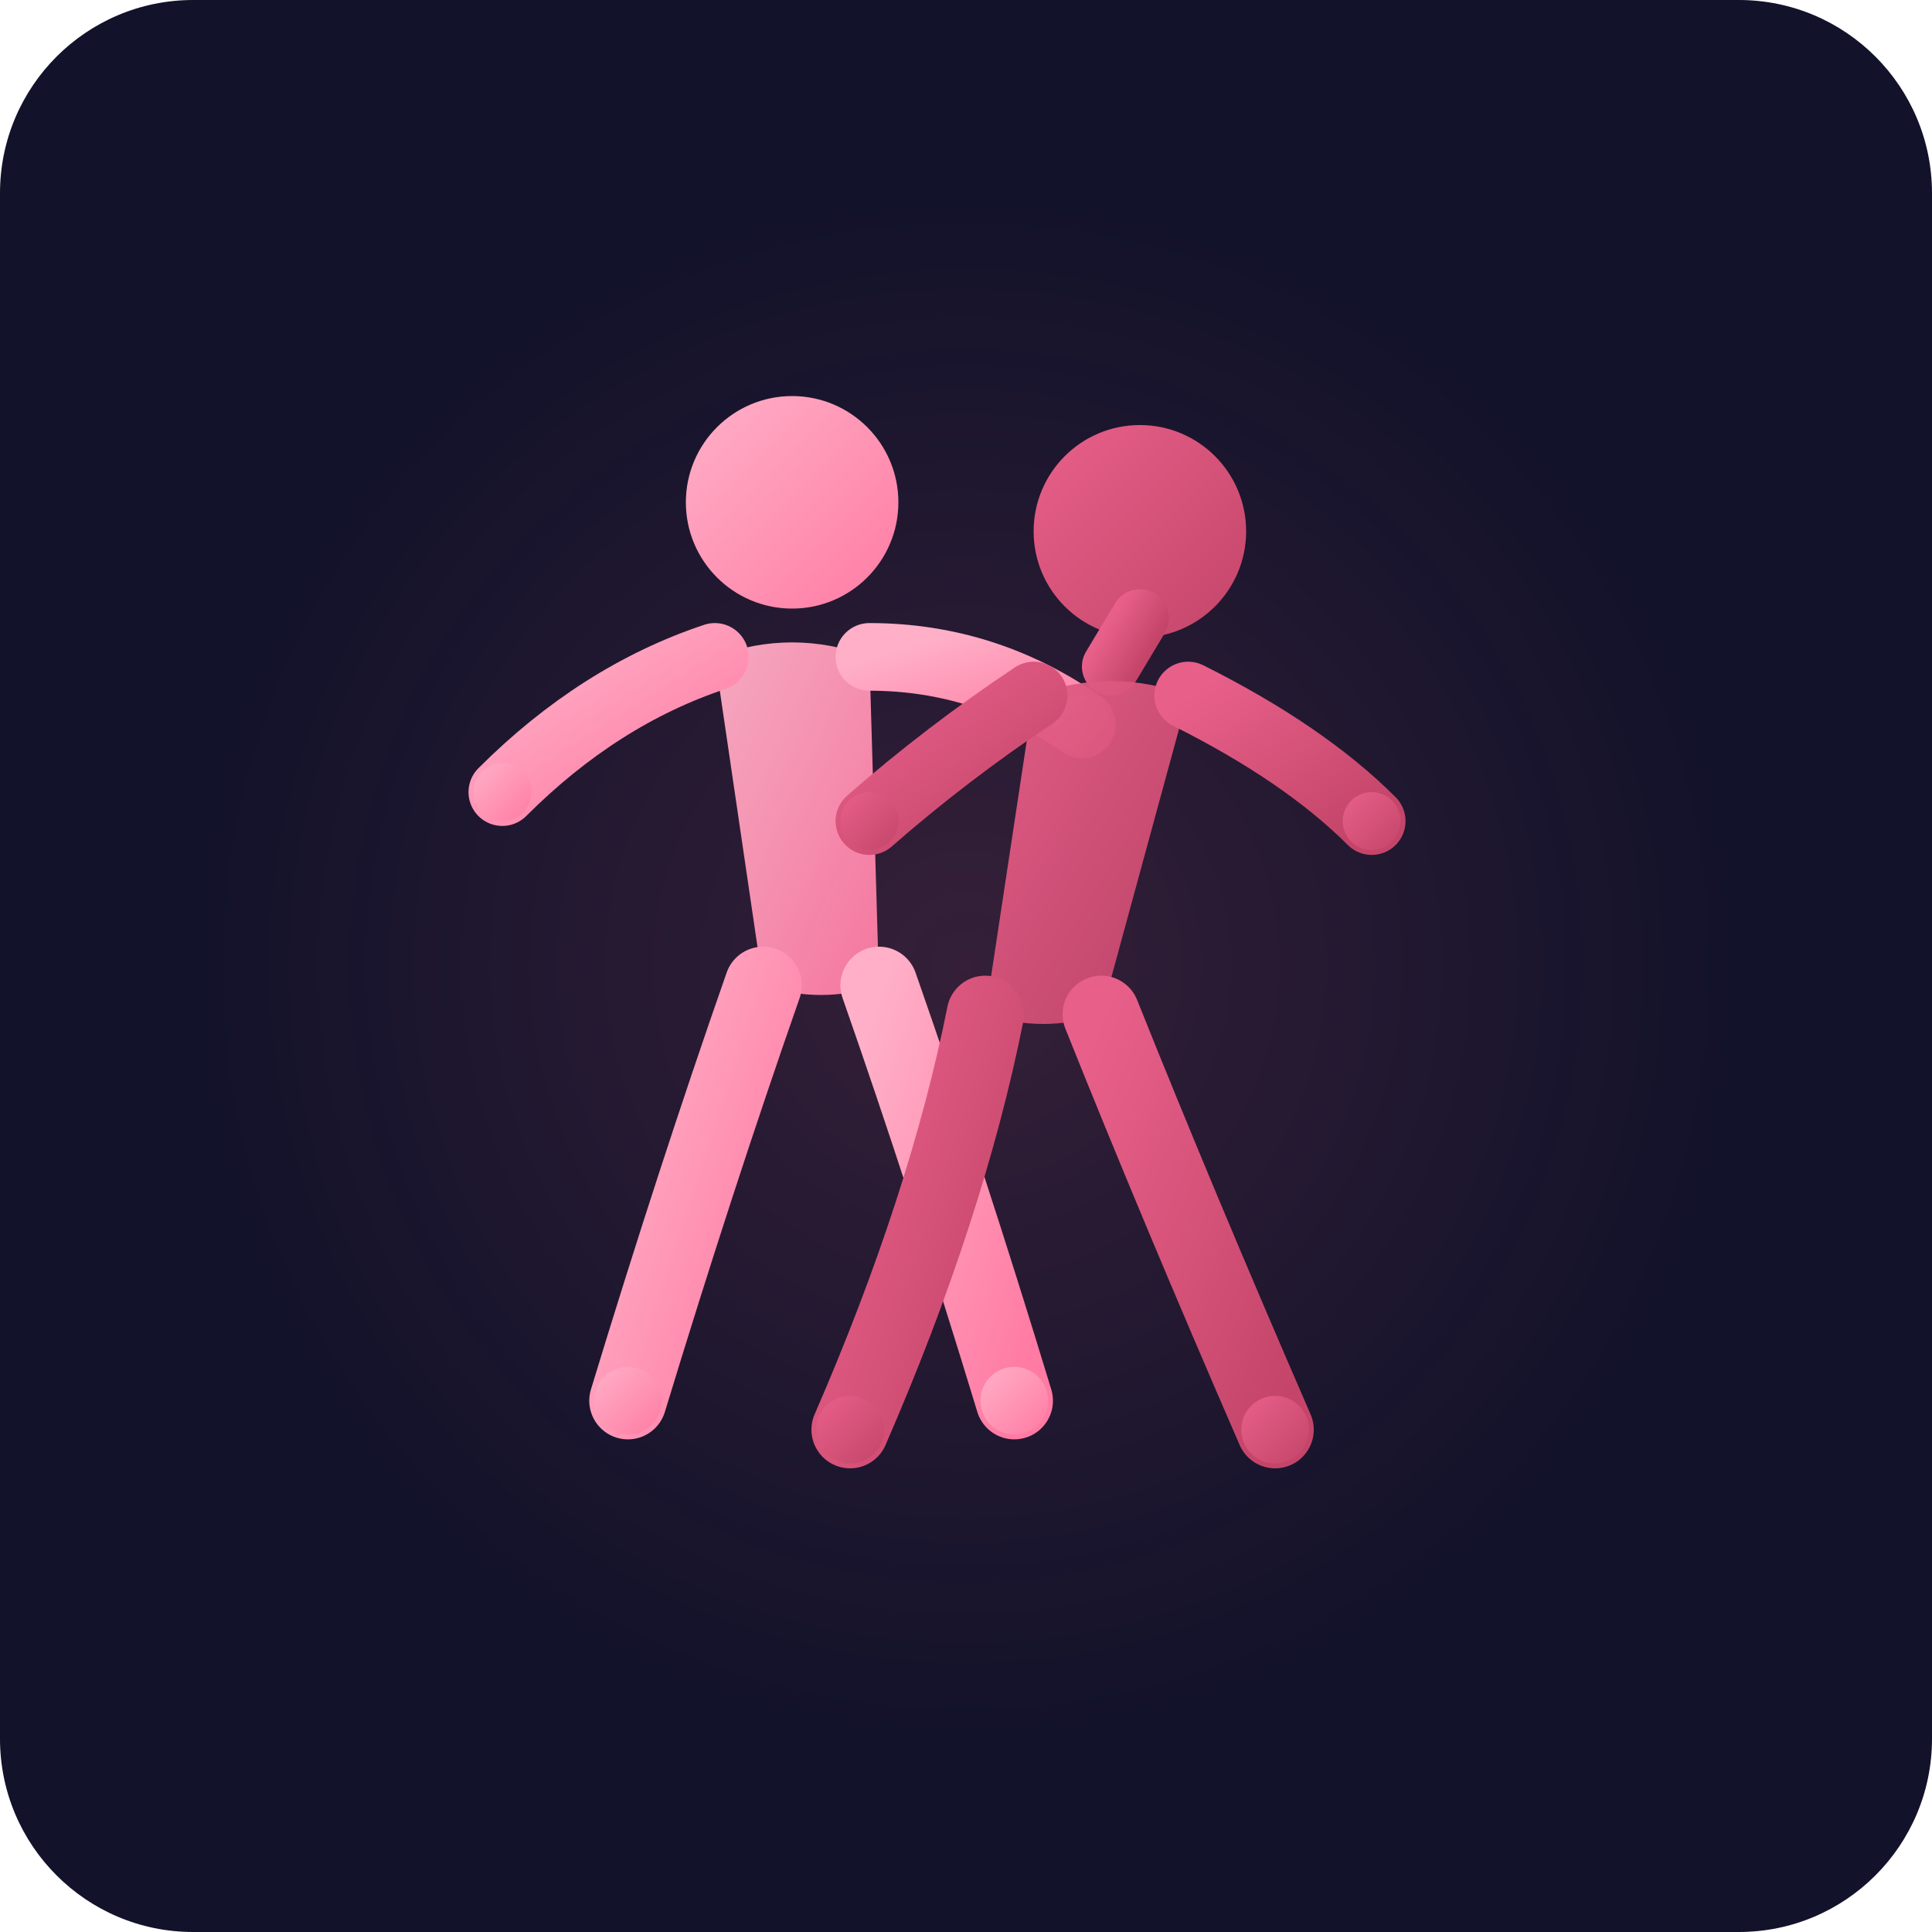
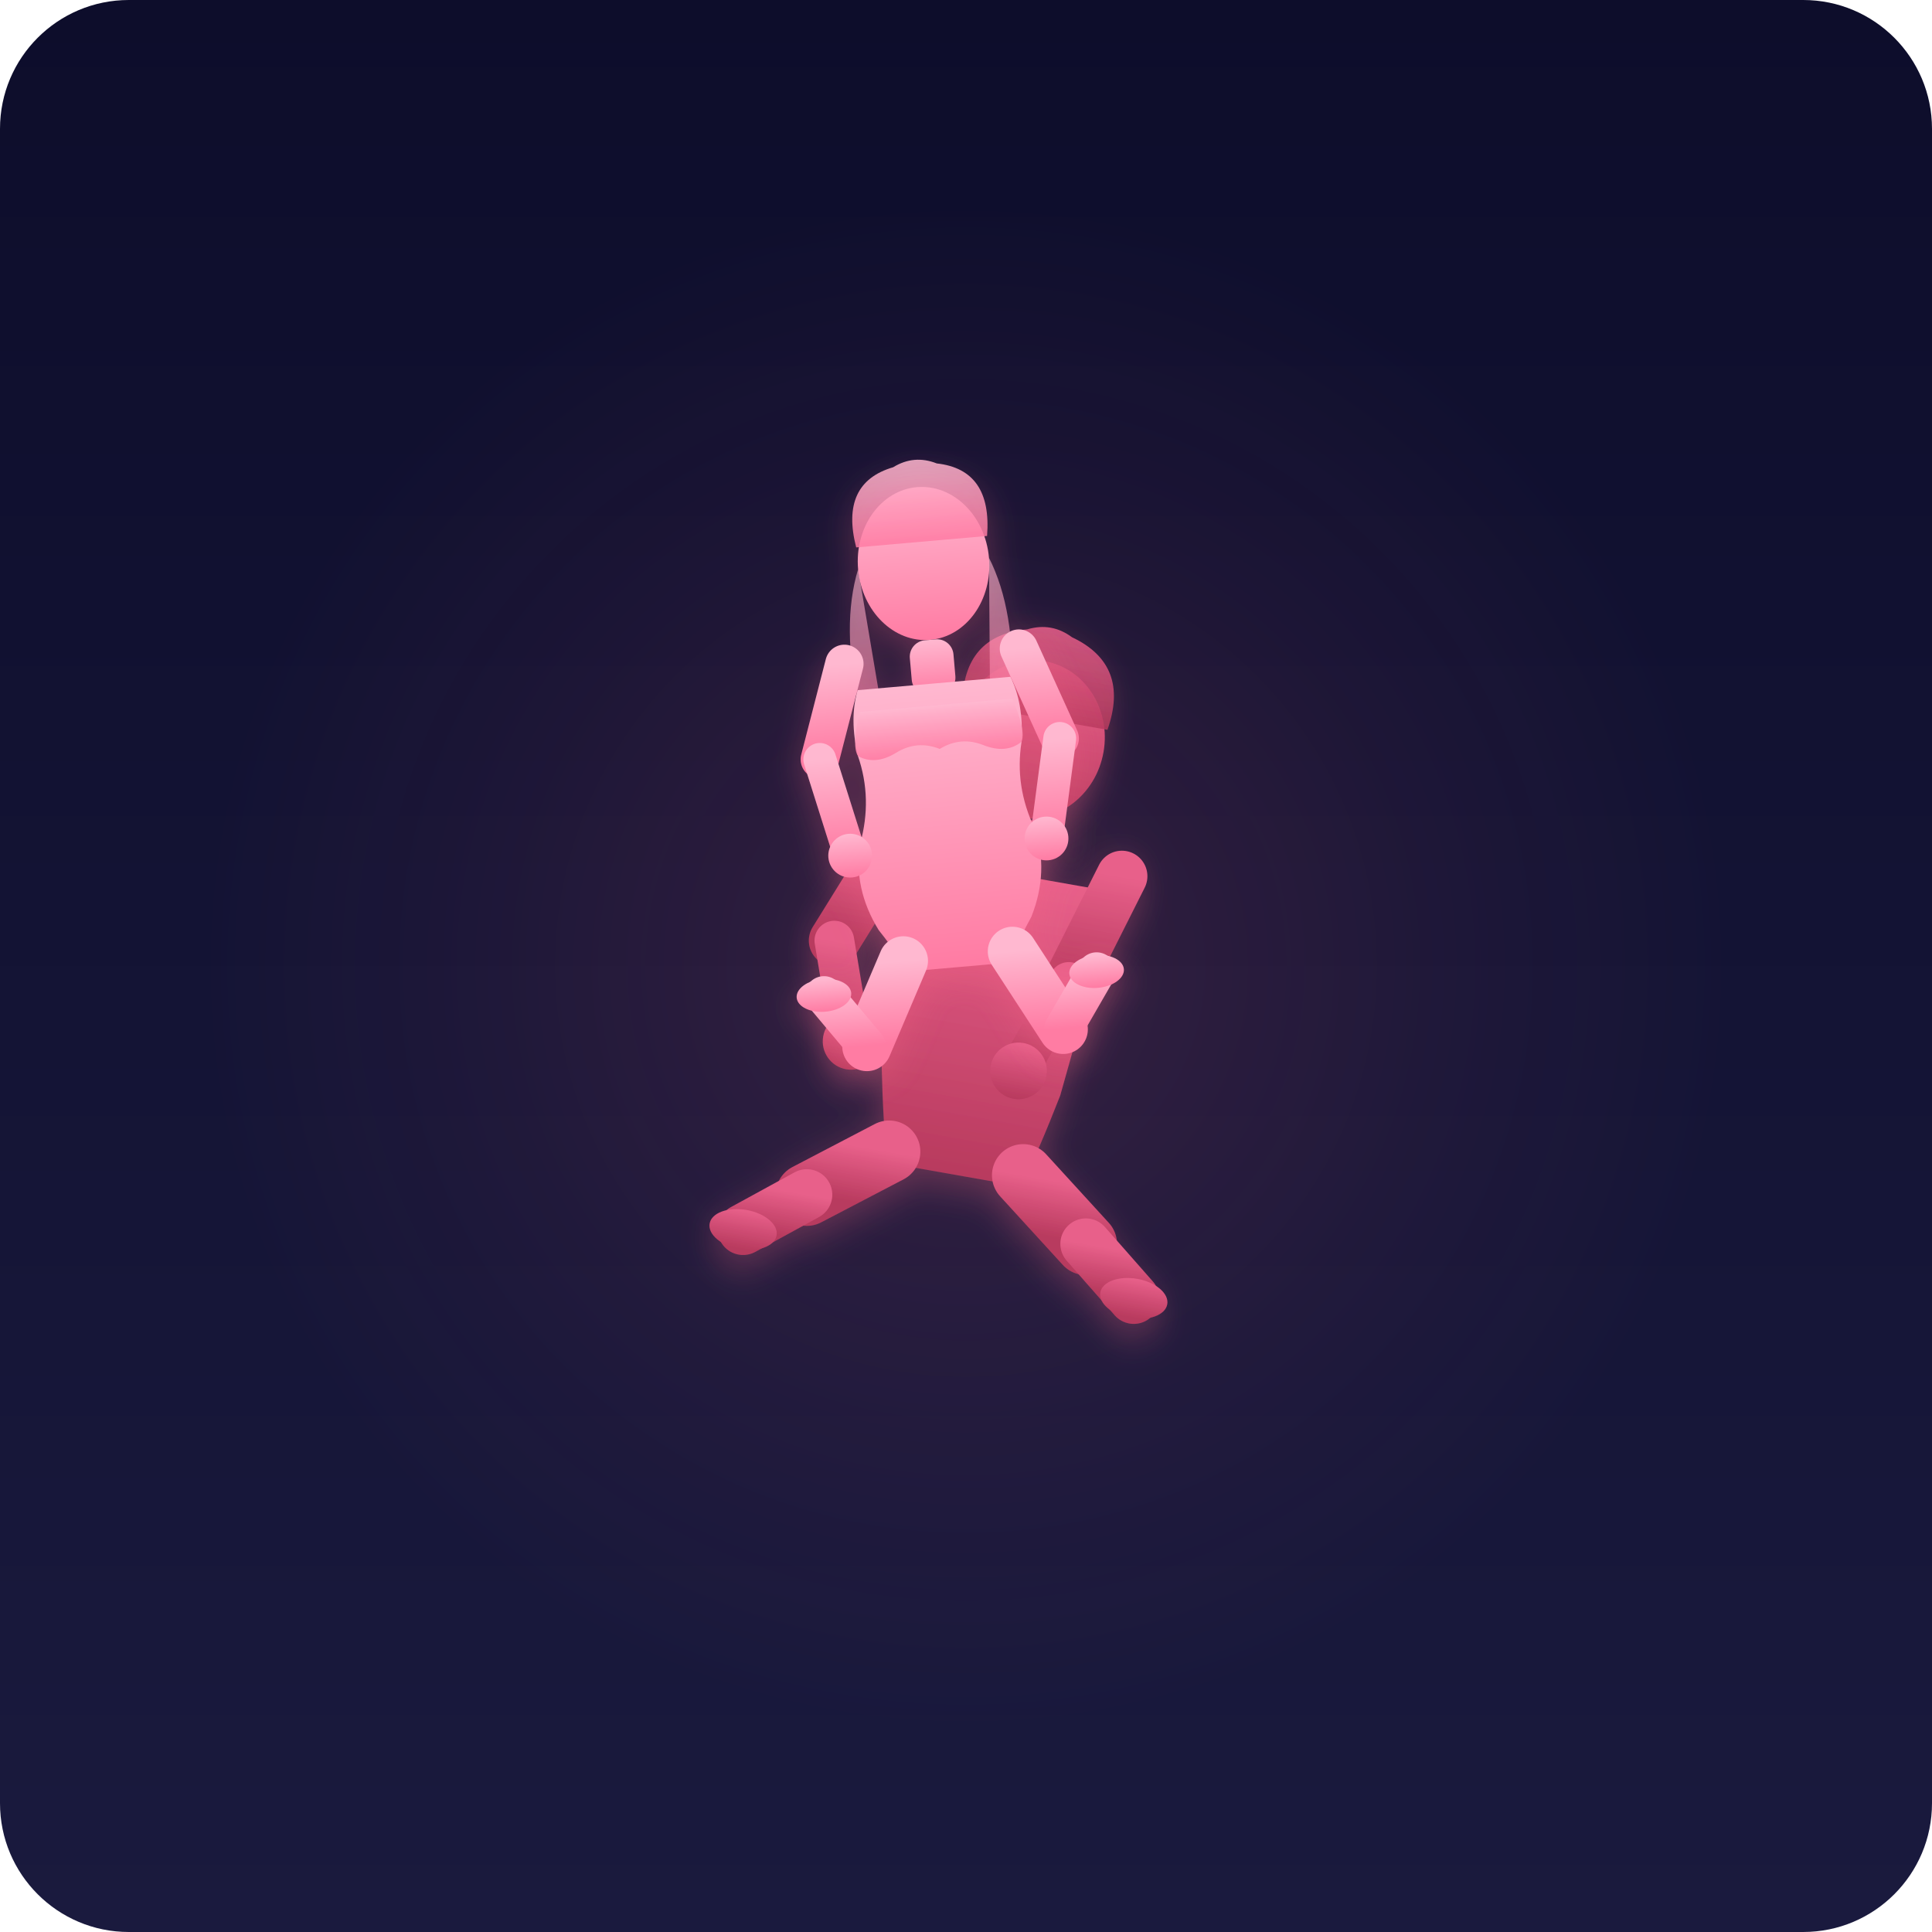
- <svg xmlns="http://www.w3.org/2000/svg" viewBox="0 0 200 200" width="200" height="200">
+ <svg xmlns="http://www.w3.org/2000/svg" viewBox="0 0 300 300" width="300" height="300">
  <defs>
-     <linearGradient id="g1" x1="0%" y1="0%" x2="100%" y2="100%">
-       <stop offset="0%" style="stop-color:#FFB0C8;stop-opacity:1" />
-       <stop offset="100%" style="stop-color:#FF7BA3;stop-opacity:1" />
+     <linearGradient id="bg" x1="0" y1="0" x2="0" y2="1">
+       <stop offset="0%" stop-color="#0d0d2b" />
+       <stop offset="100%" stop-color="#1a1a3e" />
    </linearGradient>
-     <linearGradient id="g2" x1="0%" y1="0%" x2="100%" y2="100%">
-       <stop offset="0%" style="stop-color:#E8608A;stop-opacity:1" />
-       <stop offset="100%" style="stop-color:#C44569;stop-opacity:1" />
+     <linearGradient id="f1" x1="0" y1="0" x2="0" y2="1">
+       <stop offset="0%" stop-color="#FFB8D0" />
+       <stop offset="100%" stop-color="#FF7BA3" />
+     </linearGradient>
+     <linearGradient id="f2" x1="0" y1="0" x2="0" y2="1">
+       <stop offset="0%" stop-color="#E8608A" />
+       <stop offset="100%" stop-color="#B83A5E" />
    </linearGradient>
    <radialGradient id="glow" cx="50%" cy="50%" r="50%">
-       <stop offset="0%" style="stop-color:#FF6B8A;stop-opacity:0.15" />
-       <stop offset="100%" style="stop-color:#FF6B8A;stop-opacity:0" />
+       <stop offset="0%" stop-color="#FF6B8A" stop-opacity="0.15" />
+       <stop offset="60%" stop-color="#FF6B8A" stop-opacity="0.05" />
+       <stop offset="100%" stop-color="#FF6B8A" stop-opacity="0" />
    </radialGradient>
+     <filter id="shadow" x="-20%" y="-20%" width="140%" height="140%">
+       <feDropShadow dx="0" dy="2" stdDeviation="3" flood-color="#FF6B8A" flood-opacity="0.3" />
+     </filter>
  </defs>
-   <rect width="200" height="200" fill="#12122a" rx="20" />
-   <circle cx="100" cy="100" r="80" fill="url(#glow)" />
-   <circle cx="82" cy="52" r="11" fill="url(#g1)" />
-   <line x1="82" y1="61" x2="82.0" y2="65.0" stroke="url(#g1)" stroke-width="6" stroke-linecap="round" />
-   <path d="M74,68 Q82.0,65 90,68               L91,102 Q85.0,104 79,102 Z" fill="url(#g1)" opacity="0.95" />
-   <path d="M74,68 Q62,72 52,82" fill="none" stroke="url(#g1)" stroke-width="7" stroke-linecap="round" />
-   <circle cx="52" cy="82" r="3.0" fill="url(#g1)" />
-   <path d="M90,68 Q102,68 112,75" fill="none" stroke="url(#g1)" stroke-width="7" stroke-linecap="round" />
-   <circle cx="112" cy="75" r="3.0" fill="url(#g1)" />
-   <path d="M79,102 Q72,122 65,145" fill="none" stroke="url(#g1)" stroke-width="8" stroke-linecap="round" />
-   <circle cx="65" cy="145" r="3.5" fill="url(#g1)" />
-   <path d="M91,102 Q98,122 105,145" fill="none" stroke="url(#g1)" stroke-width="8" stroke-linecap="round" />
-   <circle cx="105" cy="145" r="3.5" fill="url(#g1)" />
-   <circle cx="118" cy="55" r="11" fill="url(#g2)" />
-   <line x1="118" y1="64" x2="115.0" y2="69.0" stroke="url(#g2)" stroke-width="6" stroke-linecap="round" />
-   <path d="M107,72 Q115.0,69 123,72               L114,105 Q108.0,107 102,105 Z" fill="url(#g2)" opacity="0.95" />
-   <path d="M107,72 Q98,78 90,85" fill="none" stroke="url(#g2)" stroke-width="7" stroke-linecap="round" />
-   <circle cx="90" cy="85" r="3.0" fill="url(#g2)" />
-   <path d="M123,72 Q135,78 142,85" fill="none" stroke="url(#g2)" stroke-width="7" stroke-linecap="round" />
-   <circle cx="142" cy="85" r="3.0" fill="url(#g2)" />
-   <path d="M102,105 Q98,125 88,148" fill="none" stroke="url(#g2)" stroke-width="8" stroke-linecap="round" />
-   <circle cx="88" cy="148" r="3.5" fill="url(#g2)" />
-   <path d="M114,105 Q122,125 132,148" fill="none" stroke="url(#g2)" stroke-width="8" stroke-linecap="round" />
-   <circle cx="132" cy="148" r="3.5" fill="url(#g2)" />
+   <rect width="300" height="300" fill="url(#bg)" rx="20" />
+   <circle cx="150" cy="150" r="120" fill="url(#glow)" />
+   <g transform="translate(150,172) rotate(10) scale(0.88)" filter="url(#shadow)">
+     <ellipse cx="0" cy="-66" rx="13" ry="14" fill="url(#f2)" />
+     <path d="M-13,-70 Q-15,-82 -4,-85 Q0,-87 4,-85 Q15,-82 13,-70" fill="url(#f2)" opacity="0.85" />
+     <rect x="-5" y="-52" width="10" height="12" rx="3" fill="url(#f2)" />
+     <path d="M-18,-42 Q-20,-35 -18,-25 Q-17,-15 -16,-5 Q-14,5 -12,12 L12,12 Q14,5 16,-5 Q17,-15 18,-25 Q20,-35 18,-42 Z" fill="url(#f2)" />
+     <path d="M-18,-42 Q-22,-44 -22,-40 Q-22,-38 -18,-38" fill="url(#f2)" opacity="0.8" />
+     <path d="M18,-42 Q22,-44 22,-40 Q22,-38 18,-38" fill="url(#f2)" opacity="0.8" />
+     <line x1="-20" y1="-45" x2="-28" y2="-25" stroke="url(#f2)" stroke-width="9" stroke-linecap="round" />
+     <line x1="-28" y1="-25" x2="-22" y2="-8" stroke="url(#f2)" stroke-width="7" stroke-linecap="round" />
+     <circle cx="-22" cy="-8" r="5" fill="url(#f2)" />
+     <line x1="20" y1="-45" x2="14" y2="-25" stroke="url(#f2)" stroke-width="9" stroke-linecap="round" />
+     <line x1="14" y1="-25" x2="8" y2="-8" stroke="url(#f2)" stroke-width="7" stroke-linecap="round" />
+     <circle cx="8" cy="-8" r="5" fill="url(#f2)" />
+     <line x1="-12" y1="10" x2="-25" y2="20" stroke="url(#f2)" stroke-width="11" stroke-linecap="round" />
+     <line x1="-25" y1="20" x2="-35" y2="28" stroke="url(#f2)" stroke-width="9" stroke-linecap="round" />
+     <ellipse cx="-35" cy="28" rx="6" ry="3.5" fill="url(#f2)" />
+     <line x1="12" y1="10" x2="25" y2="20" stroke="url(#f2)" stroke-width="11" stroke-linecap="round" />
+     <line x1="25" y1="20" x2="35" y2="28" stroke="url(#f2)" stroke-width="9" stroke-linecap="round" />
+     <ellipse cx="35" cy="28" rx="6" ry="3.5" fill="url(#f2)" />
+   </g>
+   <g transform="translate(148,140) rotate(-5) scale(0.85)" filter="url(#shadow)">
+     <ellipse cx="0" cy="-62" rx="12" ry="14" fill="url(#f1)" />
+     <path d="M-12,-66 Q-14,-78 -4,-80 Q0,-82 4,-80 Q14,-78 12,-66" fill="url(#f1)" opacity="0.85" />
+     <path d="M-12,-62 Q-16,-52 -14,-37 Q-12,-32 -10,-37" fill="url(#f1)" opacity="0.6" />
+     <path d="M12,-62 Q16,-52 14,-37 Q12,-32 10,-37" fill="url(#f1)" opacity="0.6" />
+     <rect x="-4" y="-48" width="8" height="10" rx="3" fill="url(#f1)" />
+     <path d="M-14,-40 Q-16,-35 -15,-28 Q-13,-20 -16,-12 Q-18,-4 -14,4 Q-10,10 -10,12 L10,12 Q10,10 14,4 Q18,-4 16,-12 Q13,-20 15,-28 Q16,-35 14,-40 Z" fill="url(#f1)" />
+     <path d="M-14,-36 Q-16,-30 -15,-28 Q-12,-26 -8,-28 Q-4,-30 0,-28 Q4,-30 8,-28 Q12,-26 15,-28 Q16,-30 14,-36" fill="url(#f1)" opacity="0.9" />
+     <line x1="-16" y1="-45" x2="-22" y2="-28" stroke="url(#f1)" stroke-width="7" stroke-linecap="round" />
+     <line x1="-22" y1="-28" x2="-18" y2="-10" stroke="url(#f1)" stroke-width="6" stroke-linecap="round" />
+     <circle cx="-18" cy="-10" r="4" fill="url(#f1)" />
+     <line x1="16" y1="-45" x2="22" y2="-28" stroke="url(#f1)" stroke-width="7" stroke-linecap="round" />
+     <line x1="22" y1="-28" x2="18" y2="-10" stroke="url(#f1)" stroke-width="6" stroke-linecap="round" />
+     <circle cx="18" cy="-10" r="4" fill="url(#f1)" />
+     <line x1="-10" y1="10" x2="-18" y2="25" stroke="url(#f1)" stroke-width="9" stroke-linecap="round" />
+     <line x1="-18" y1="25" x2="-25" y2="15" stroke="url(#f1)" stroke-width="7" stroke-linecap="round" />
+     <ellipse cx="-25" cy="15" rx="5" ry="3" fill="url(#f1)" />
+     <line x1="10" y1="10" x2="18" y2="25" stroke="url(#f1)" stroke-width="9" stroke-linecap="round" />
+     <line x1="18" y1="25" x2="25" y2="15" stroke="url(#f1)" stroke-width="7" stroke-linecap="round" />
+     <ellipse cx="25" cy="15" rx="5" ry="3" fill="url(#f1)" />
+   </g>
</svg>
